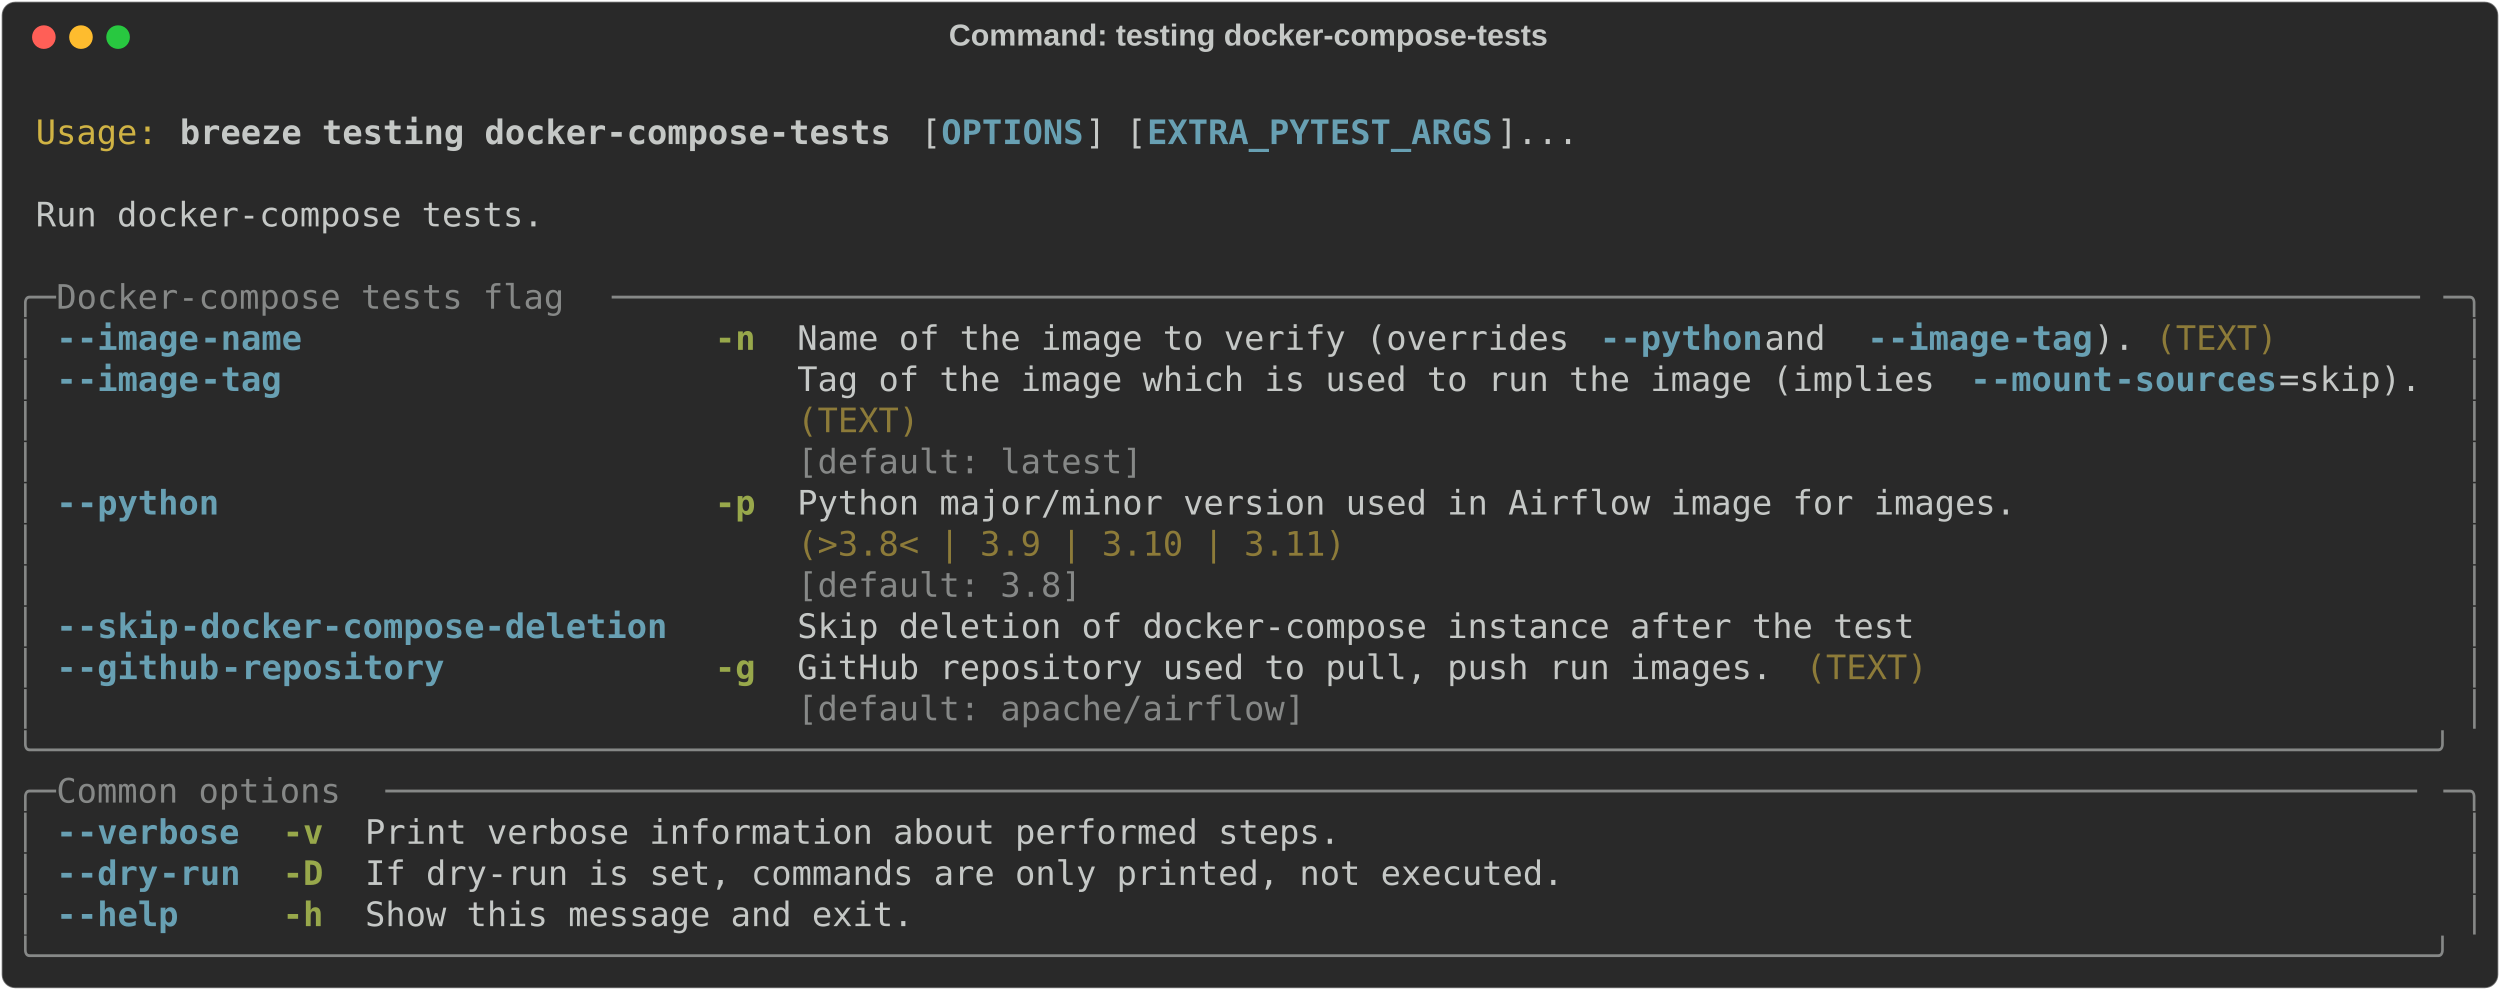
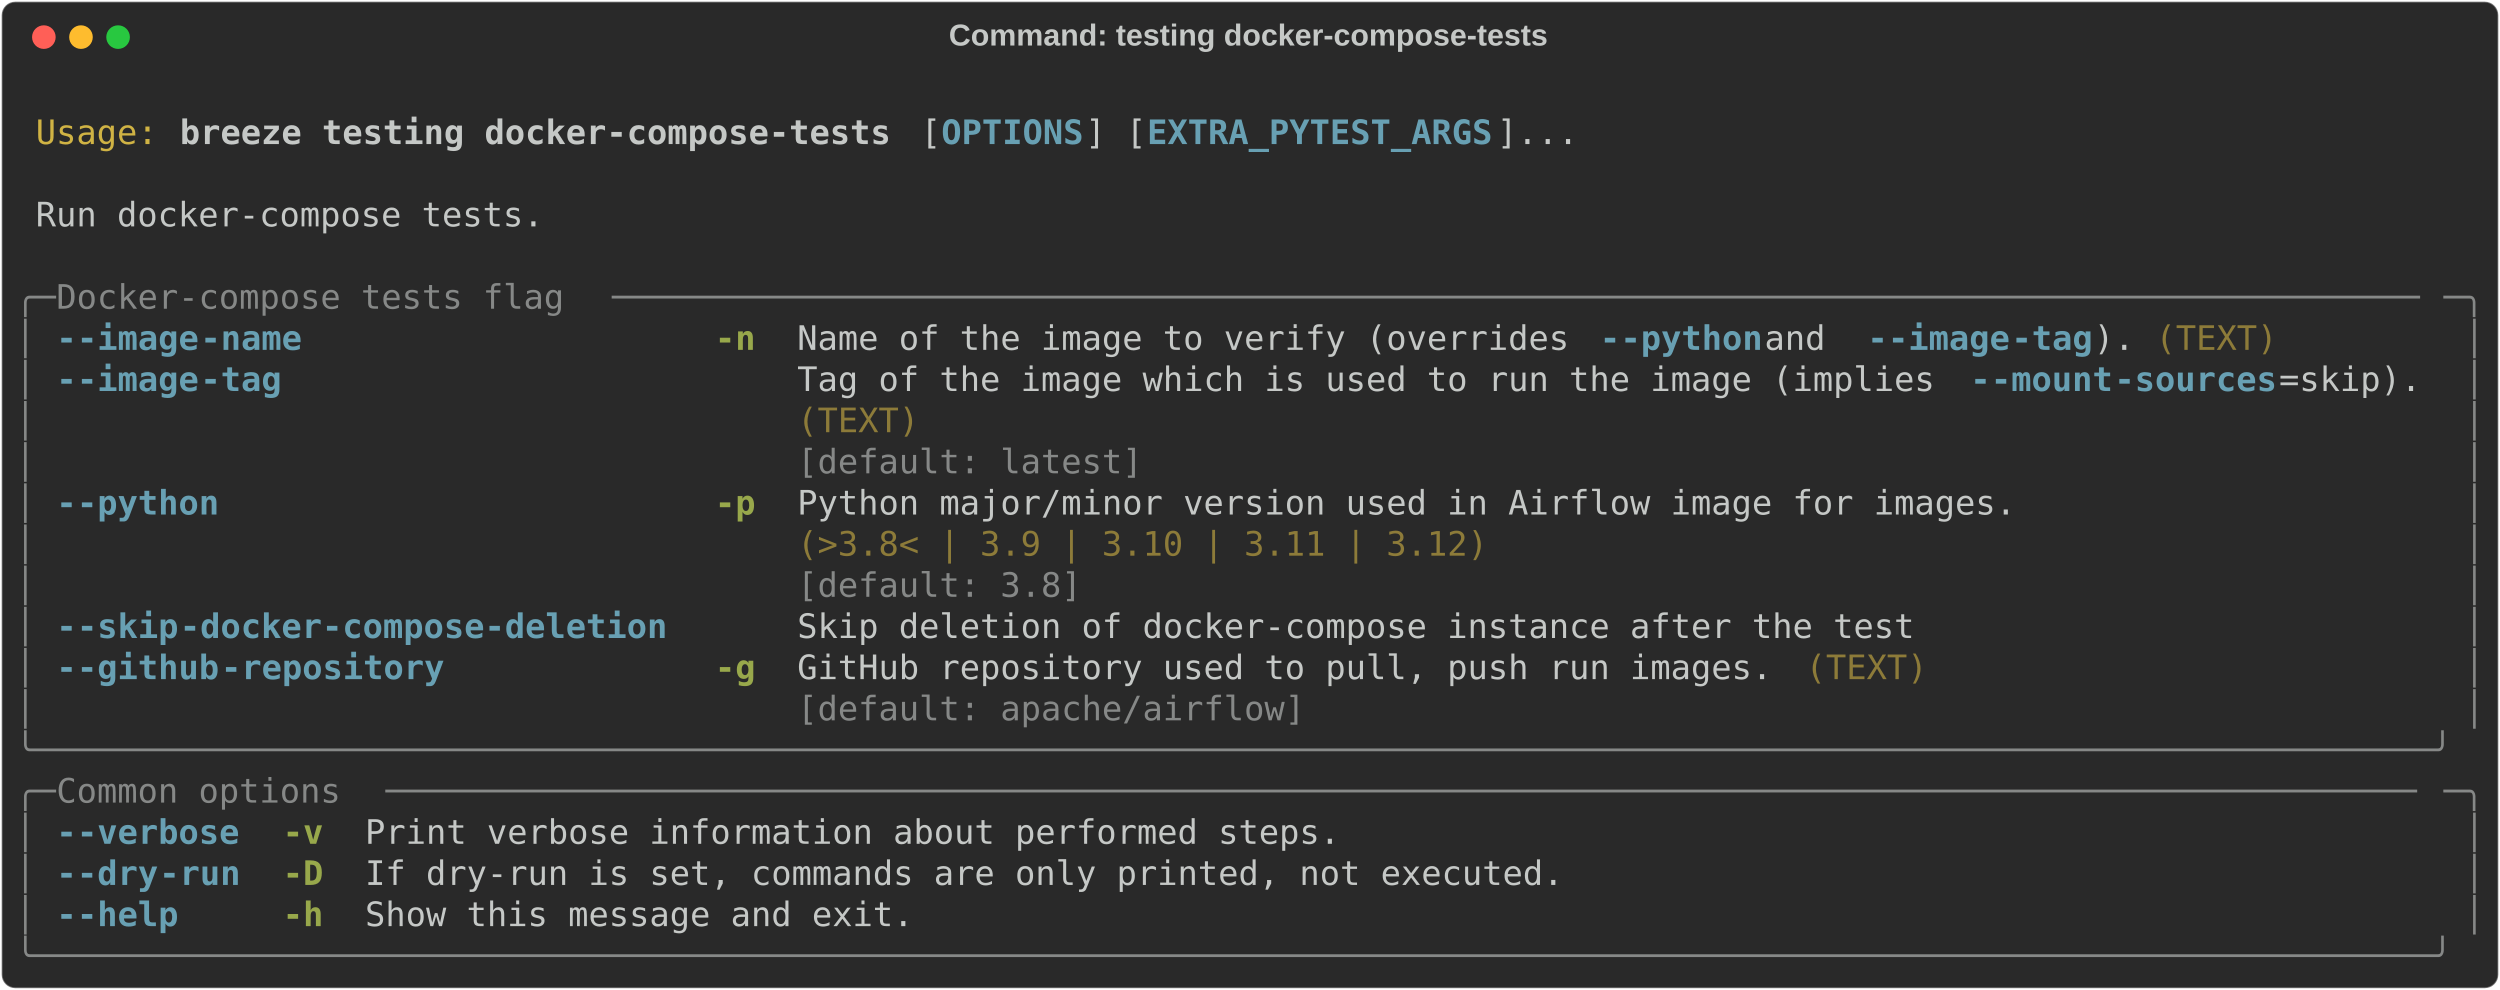
<svg xmlns="http://www.w3.org/2000/svg" class="rich-terminal" viewBox="0 0 1482 586.8">
  <style>

    @font-face {
        font-family: "Fira Code";
        src: local("FiraCode-Regular"),
                url("https://cdnjs.cloudflare.com/ajax/libs/firacode/6.2.0/woff2/FiraCode-Regular.woff2") format("woff2"),
                url("https://cdnjs.cloudflare.com/ajax/libs/firacode/6.2.0/woff/FiraCode-Regular.woff") format("woff");
        font-style: normal;
        font-weight: 400;
    }
    @font-face {
        font-family: "Fira Code";
        src: local("FiraCode-Bold"),
                url("https://cdnjs.cloudflare.com/ajax/libs/firacode/6.2.0/woff2/FiraCode-Bold.woff2") format("woff2"),
                url("https://cdnjs.cloudflare.com/ajax/libs/firacode/6.2.0/woff/FiraCode-Bold.woff") format("woff");
        font-style: bold;
        font-weight: 700;
    }

    .breeze-testing-docker-compose-tests-matrix {
        font-family: Fira Code, monospace;
        font-size: 20px;
        line-height: 24.4px;
        font-variant-east-asian: full-width;
    }

    .breeze-testing-docker-compose-tests-title {
        font-size: 18px;
        font-weight: bold;
        font-family: arial;
    }

    .breeze-testing-docker-compose-tests-r1 { fill: #c5c8c6 }
.breeze-testing-docker-compose-tests-r2 { fill: #d0b344 }
.breeze-testing-docker-compose-tests-r3 { fill: #c5c8c6;font-weight: bold }
.breeze-testing-docker-compose-tests-r4 { fill: #68a0b3;font-weight: bold }
.breeze-testing-docker-compose-tests-r5 { fill: #868887 }
.breeze-testing-docker-compose-tests-r6 { fill: #98a84b;font-weight: bold }
.breeze-testing-docker-compose-tests-r7 { fill: #8d7b39 }
    </style>
  <defs>
    <clipPath id="breeze-testing-docker-compose-tests-clip-terminal">
      <rect x="0" y="0" width="1463.0" height="535.8" />
    </clipPath>
    <clipPath id="breeze-testing-docker-compose-tests-line-0">
      <rect x="0" y="1.5" width="1464" height="24.65" />
    </clipPath>
    <clipPath id="breeze-testing-docker-compose-tests-line-1">
      <rect x="0" y="25.9" width="1464" height="24.65" />
    </clipPath>
    <clipPath id="breeze-testing-docker-compose-tests-line-2">
      <rect x="0" y="50.3" width="1464" height="24.65" />
    </clipPath>
    <clipPath id="breeze-testing-docker-compose-tests-line-3">
      <rect x="0" y="74.7" width="1464" height="24.65" />
    </clipPath>
    <clipPath id="breeze-testing-docker-compose-tests-line-4">
      <rect x="0" y="99.1" width="1464" height="24.65" />
    </clipPath>
    <clipPath id="breeze-testing-docker-compose-tests-line-5">
      <rect x="0" y="123.5" width="1464" height="24.65" />
    </clipPath>
    <clipPath id="breeze-testing-docker-compose-tests-line-6">
      <rect x="0" y="147.9" width="1464" height="24.65" />
    </clipPath>
    <clipPath id="breeze-testing-docker-compose-tests-line-7">
      <rect x="0" y="172.3" width="1464" height="24.65" />
    </clipPath>
    <clipPath id="breeze-testing-docker-compose-tests-line-8">
      <rect x="0" y="196.7" width="1464" height="24.65" />
    </clipPath>
    <clipPath id="breeze-testing-docker-compose-tests-line-9">
      <rect x="0" y="221.1" width="1464" height="24.65" />
    </clipPath>
    <clipPath id="breeze-testing-docker-compose-tests-line-10">
      <rect x="0" y="245.5" width="1464" height="24.65" />
    </clipPath>
    <clipPath id="breeze-testing-docker-compose-tests-line-11">
      <rect x="0" y="269.9" width="1464" height="24.65" />
    </clipPath>
    <clipPath id="breeze-testing-docker-compose-tests-line-12">
      <rect x="0" y="294.3" width="1464" height="24.65" />
    </clipPath>
    <clipPath id="breeze-testing-docker-compose-tests-line-13">
      <rect x="0" y="318.7" width="1464" height="24.65" />
    </clipPath>
    <clipPath id="breeze-testing-docker-compose-tests-line-14">
      <rect x="0" y="343.1" width="1464" height="24.65" />
    </clipPath>
    <clipPath id="breeze-testing-docker-compose-tests-line-15">
      <rect x="0" y="367.5" width="1464" height="24.65" />
    </clipPath>
    <clipPath id="breeze-testing-docker-compose-tests-line-16">
      <rect x="0" y="391.9" width="1464" height="24.65" />
    </clipPath>
    <clipPath id="breeze-testing-docker-compose-tests-line-17">
      <rect x="0" y="416.3" width="1464" height="24.65" />
    </clipPath>
    <clipPath id="breeze-testing-docker-compose-tests-line-18">
      <rect x="0" y="440.7" width="1464" height="24.65" />
    </clipPath>
    <clipPath id="breeze-testing-docker-compose-tests-line-19">
      <rect x="0" y="465.1" width="1464" height="24.65" />
    </clipPath>
    <clipPath id="breeze-testing-docker-compose-tests-line-20">
      <rect x="0" y="489.5" width="1464" height="24.65" />
    </clipPath>
  </defs>
  <rect fill="#292929" stroke="rgba(255,255,255,0.35)" stroke-width="1" x="1" y="1" width="1480" height="584.8" rx="8" />
  <text class="breeze-testing-docker-compose-tests-title" fill="#c5c8c6" text-anchor="middle" x="740" y="27">Command: testing docker-compose-tests</text>
  <g transform="translate(26,22)">
    <circle cx="0" cy="0" r="7" fill="#ff5f57" />
    <circle cx="22" cy="0" r="7" fill="#febc2e" />
    <circle cx="44" cy="0" r="7" fill="#28c840" />
  </g>
  <g transform="translate(9, 41)" clip-path="url(#breeze-testing-docker-compose-tests-clip-terminal)">
    <g class="breeze-testing-docker-compose-tests-matrix">
      <text class="breeze-testing-docker-compose-tests-r1" x="1464" y="20" textLength="12.2" clip-path="url(#breeze-testing-docker-compose-tests-line-0)">
</text>
      <text class="breeze-testing-docker-compose-tests-r2" x="12.2" y="44.4" textLength="73.2" clip-path="url(#breeze-testing-docker-compose-tests-line-1)">Usage:</text>
      <text class="breeze-testing-docker-compose-tests-r3" x="97.6" y="44.4" textLength="427" clip-path="url(#breeze-testing-docker-compose-tests-line-1)">breeze testing docker-compose-tests</text>
      <text class="breeze-testing-docker-compose-tests-r1" x="536.8" y="44.4" textLength="12.2" clip-path="url(#breeze-testing-docker-compose-tests-line-1)">[</text>
      <text class="breeze-testing-docker-compose-tests-r4" x="549" y="44.4" textLength="85.4" clip-path="url(#breeze-testing-docker-compose-tests-line-1)">OPTIONS</text>
      <text class="breeze-testing-docker-compose-tests-r1" x="634.4" y="44.4" textLength="36.6" clip-path="url(#breeze-testing-docker-compose-tests-line-1)">] [</text>
      <text class="breeze-testing-docker-compose-tests-r4" x="671" y="44.4" textLength="207.4" clip-path="url(#breeze-testing-docker-compose-tests-line-1)">EXTRA_PYTEST_ARGS</text>
      <text class="breeze-testing-docker-compose-tests-r1" x="878.4" y="44.4" textLength="48.8" clip-path="url(#breeze-testing-docker-compose-tests-line-1)">]...</text>
      <text class="breeze-testing-docker-compose-tests-r1" x="1464" y="44.4" textLength="12.2" clip-path="url(#breeze-testing-docker-compose-tests-line-1)">
</text>
      <text class="breeze-testing-docker-compose-tests-r1" x="1464" y="68.8" textLength="12.2" clip-path="url(#breeze-testing-docker-compose-tests-line-2)">
</text>
      <text class="breeze-testing-docker-compose-tests-r1" x="12.2" y="93.2" textLength="305" clip-path="url(#breeze-testing-docker-compose-tests-line-3)">Run docker-compose tests.</text>
      <text class="breeze-testing-docker-compose-tests-r1" x="1464" y="93.2" textLength="12.2" clip-path="url(#breeze-testing-docker-compose-tests-line-3)">
</text>
      <text class="breeze-testing-docker-compose-tests-r1" x="1464" y="117.6" textLength="12.2" clip-path="url(#breeze-testing-docker-compose-tests-line-4)">
</text>
      <text class="breeze-testing-docker-compose-tests-r5" x="0" y="142" textLength="24.4" clip-path="url(#breeze-testing-docker-compose-tests-line-5)">╭─</text>
      <text class="breeze-testing-docker-compose-tests-r5" x="24.4" y="142" textLength="329.4" clip-path="url(#breeze-testing-docker-compose-tests-line-5)"> Docker-compose tests flag </text>
      <text class="breeze-testing-docker-compose-tests-r5" x="353.8" y="142" textLength="1085.8" clip-path="url(#breeze-testing-docker-compose-tests-line-5)">─────────────────────────────────────────────────────────────────────────────────────────</text>
      <text class="breeze-testing-docker-compose-tests-r5" x="1439.6" y="142" textLength="24.4" clip-path="url(#breeze-testing-docker-compose-tests-line-5)">─╮</text>
      <text class="breeze-testing-docker-compose-tests-r1" x="1464" y="142" textLength="12.2" clip-path="url(#breeze-testing-docker-compose-tests-line-5)">
</text>
      <text class="breeze-testing-docker-compose-tests-r5" x="0" y="166.4" textLength="12.2" clip-path="url(#breeze-testing-docker-compose-tests-line-6)">│</text>
      <text class="breeze-testing-docker-compose-tests-r4" x="24.4" y="166.4" textLength="12.2" clip-path="url(#breeze-testing-docker-compose-tests-line-6)">-</text>
      <text class="breeze-testing-docker-compose-tests-r4" x="36.6" y="166.4" textLength="73.2" clip-path="url(#breeze-testing-docker-compose-tests-line-6)">-image</text>
      <text class="breeze-testing-docker-compose-tests-r4" x="109.8" y="166.4" textLength="61" clip-path="url(#breeze-testing-docker-compose-tests-line-6)">-name</text>
      <text class="breeze-testing-docker-compose-tests-r6" x="414.8" y="166.4" textLength="24.4" clip-path="url(#breeze-testing-docker-compose-tests-line-6)">-n</text>
      <text class="breeze-testing-docker-compose-tests-r1" x="463.6" y="166.4" textLength="475.8" clip-path="url(#breeze-testing-docker-compose-tests-line-6)">Name of the image to verify (overrides </text>
      <text class="breeze-testing-docker-compose-tests-r4" x="939.4" y="166.4" textLength="12.2" clip-path="url(#breeze-testing-docker-compose-tests-line-6)">-</text>
      <text class="breeze-testing-docker-compose-tests-r4" x="951.6" y="166.4" textLength="85.4" clip-path="url(#breeze-testing-docker-compose-tests-line-6)">-python</text>
      <text class="breeze-testing-docker-compose-tests-r1" x="1037" y="166.4" textLength="61" clip-path="url(#breeze-testing-docker-compose-tests-line-6)"> and </text>
      <text class="breeze-testing-docker-compose-tests-r4" x="1098" y="166.4" textLength="12.2" clip-path="url(#breeze-testing-docker-compose-tests-line-6)">-</text>
      <text class="breeze-testing-docker-compose-tests-r4" x="1110.2" y="166.4" textLength="73.2" clip-path="url(#breeze-testing-docker-compose-tests-line-6)">-image</text>
      <text class="breeze-testing-docker-compose-tests-r4" x="1183.4" y="166.4" textLength="48.8" clip-path="url(#breeze-testing-docker-compose-tests-line-6)">-tag</text>
      <text class="breeze-testing-docker-compose-tests-r1" x="1232.2" y="166.4" textLength="24.4" clip-path="url(#breeze-testing-docker-compose-tests-line-6)">).</text>
      <text class="breeze-testing-docker-compose-tests-r7" x="1268.8" y="166.4" textLength="73.2" clip-path="url(#breeze-testing-docker-compose-tests-line-6)">(TEXT)</text>
      <text class="breeze-testing-docker-compose-tests-r5" x="1451.8" y="166.4" textLength="12.2" clip-path="url(#breeze-testing-docker-compose-tests-line-6)">│</text>
      <text class="breeze-testing-docker-compose-tests-r1" x="1464" y="166.4" textLength="12.2" clip-path="url(#breeze-testing-docker-compose-tests-line-6)">
</text>
      <text class="breeze-testing-docker-compose-tests-r5" x="0" y="190.8" textLength="12.2" clip-path="url(#breeze-testing-docker-compose-tests-line-7)">│</text>
      <text class="breeze-testing-docker-compose-tests-r4" x="24.4" y="190.8" textLength="12.2" clip-path="url(#breeze-testing-docker-compose-tests-line-7)">-</text>
      <text class="breeze-testing-docker-compose-tests-r4" x="36.6" y="190.8" textLength="73.2" clip-path="url(#breeze-testing-docker-compose-tests-line-7)">-image</text>
      <text class="breeze-testing-docker-compose-tests-r4" x="109.8" y="190.8" textLength="48.8" clip-path="url(#breeze-testing-docker-compose-tests-line-7)">-tag</text>
      <text class="breeze-testing-docker-compose-tests-r1" x="463.6" y="190.8" textLength="695.4" clip-path="url(#breeze-testing-docker-compose-tests-line-7)">Tag of the image which is used to run the image (implies </text>
      <text class="breeze-testing-docker-compose-tests-r4" x="1159" y="190.8" textLength="12.2" clip-path="url(#breeze-testing-docker-compose-tests-line-7)">-</text>
      <text class="breeze-testing-docker-compose-tests-r4" x="1171.2" y="190.8" textLength="73.2" clip-path="url(#breeze-testing-docker-compose-tests-line-7)">-mount</text>
      <text class="breeze-testing-docker-compose-tests-r4" x="1244.4" y="190.8" textLength="97.6" clip-path="url(#breeze-testing-docker-compose-tests-line-7)">-sources</text>
      <text class="breeze-testing-docker-compose-tests-r1" x="1342" y="190.8" textLength="85.4" clip-path="url(#breeze-testing-docker-compose-tests-line-7)">=skip).</text>
      <text class="breeze-testing-docker-compose-tests-r5" x="1451.8" y="190.8" textLength="12.2" clip-path="url(#breeze-testing-docker-compose-tests-line-7)">│</text>
      <text class="breeze-testing-docker-compose-tests-r1" x="1464" y="190.8" textLength="12.2" clip-path="url(#breeze-testing-docker-compose-tests-line-7)">
</text>
      <text class="breeze-testing-docker-compose-tests-r5" x="0" y="215.2" textLength="12.2" clip-path="url(#breeze-testing-docker-compose-tests-line-8)">│</text>
      <text class="breeze-testing-docker-compose-tests-r7" x="463.6" y="215.2" textLength="963.8" clip-path="url(#breeze-testing-docker-compose-tests-line-8)">(TEXT)                                                                         </text>
      <text class="breeze-testing-docker-compose-tests-r5" x="1451.8" y="215.2" textLength="12.2" clip-path="url(#breeze-testing-docker-compose-tests-line-8)">│</text>
      <text class="breeze-testing-docker-compose-tests-r1" x="1464" y="215.2" textLength="12.2" clip-path="url(#breeze-testing-docker-compose-tests-line-8)">
</text>
      <text class="breeze-testing-docker-compose-tests-r5" x="0" y="239.6" textLength="12.2" clip-path="url(#breeze-testing-docker-compose-tests-line-9)">│</text>
      <text class="breeze-testing-docker-compose-tests-r5" x="463.6" y="239.6" textLength="963.8" clip-path="url(#breeze-testing-docker-compose-tests-line-9)">[default: latest]                                                              </text>
      <text class="breeze-testing-docker-compose-tests-r5" x="1451.8" y="239.6" textLength="12.2" clip-path="url(#breeze-testing-docker-compose-tests-line-9)">│</text>
      <text class="breeze-testing-docker-compose-tests-r1" x="1464" y="239.6" textLength="12.2" clip-path="url(#breeze-testing-docker-compose-tests-line-9)">
</text>
      <text class="breeze-testing-docker-compose-tests-r5" x="0" y="264" textLength="12.2" clip-path="url(#breeze-testing-docker-compose-tests-line-10)">│</text>
      <text class="breeze-testing-docker-compose-tests-r4" x="24.4" y="264" textLength="12.2" clip-path="url(#breeze-testing-docker-compose-tests-line-10)">-</text>
      <text class="breeze-testing-docker-compose-tests-r4" x="36.6" y="264" textLength="85.4" clip-path="url(#breeze-testing-docker-compose-tests-line-10)">-python</text>
      <text class="breeze-testing-docker-compose-tests-r6" x="414.8" y="264" textLength="24.4" clip-path="url(#breeze-testing-docker-compose-tests-line-10)">-p</text>
      <text class="breeze-testing-docker-compose-tests-r1" x="463.6" y="264" textLength="732" clip-path="url(#breeze-testing-docker-compose-tests-line-10)">Python major/minor version used in Airflow image for images.</text>
      <text class="breeze-testing-docker-compose-tests-r5" x="1451.8" y="264" textLength="12.2" clip-path="url(#breeze-testing-docker-compose-tests-line-10)">│</text>
      <text class="breeze-testing-docker-compose-tests-r1" x="1464" y="264" textLength="12.2" clip-path="url(#breeze-testing-docker-compose-tests-line-10)">
</text>
      <text class="breeze-testing-docker-compose-tests-r5" x="0" y="288.4" textLength="12.2" clip-path="url(#breeze-testing-docker-compose-tests-line-11)">│</text>
-       <text class="breeze-testing-docker-compose-tests-r7" x="463.6" y="288.4" textLength="732" clip-path="url(#breeze-testing-docker-compose-tests-line-11)">(&gt;3.8&lt; | 3.9 | 3.10 | 3.11)                                 </text>
+       <text class="breeze-testing-docker-compose-tests-r7" x="463.6" y="288.4" textLength="732" clip-path="url(#breeze-testing-docker-compose-tests-line-11)">(&gt;3.8&lt; | 3.9 | 3.10 | 3.11 | 3.12)                          </text>
      <text class="breeze-testing-docker-compose-tests-r5" x="1451.8" y="288.4" textLength="12.2" clip-path="url(#breeze-testing-docker-compose-tests-line-11)">│</text>
      <text class="breeze-testing-docker-compose-tests-r1" x="1464" y="288.4" textLength="12.2" clip-path="url(#breeze-testing-docker-compose-tests-line-11)">
</text>
      <text class="breeze-testing-docker-compose-tests-r5" x="0" y="312.8" textLength="12.2" clip-path="url(#breeze-testing-docker-compose-tests-line-12)">│</text>
      <text class="breeze-testing-docker-compose-tests-r5" x="463.6" y="312.8" textLength="732" clip-path="url(#breeze-testing-docker-compose-tests-line-12)">[default: 3.8]                                              </text>
      <text class="breeze-testing-docker-compose-tests-r5" x="1451.8" y="312.8" textLength="12.2" clip-path="url(#breeze-testing-docker-compose-tests-line-12)">│</text>
      <text class="breeze-testing-docker-compose-tests-r1" x="1464" y="312.8" textLength="12.2" clip-path="url(#breeze-testing-docker-compose-tests-line-12)">
</text>
      <text class="breeze-testing-docker-compose-tests-r5" x="0" y="337.2" textLength="12.2" clip-path="url(#breeze-testing-docker-compose-tests-line-13)">│</text>
      <text class="breeze-testing-docker-compose-tests-r4" x="24.4" y="337.2" textLength="12.2" clip-path="url(#breeze-testing-docker-compose-tests-line-13)">-</text>
      <text class="breeze-testing-docker-compose-tests-r4" x="36.6" y="337.2" textLength="61" clip-path="url(#breeze-testing-docker-compose-tests-line-13)">-skip</text>
      <text class="breeze-testing-docker-compose-tests-r4" x="97.6" y="337.2" textLength="292.8" clip-path="url(#breeze-testing-docker-compose-tests-line-13)">-docker-compose-deletion</text>
      <text class="breeze-testing-docker-compose-tests-r1" x="463.6" y="337.2" textLength="671" clip-path="url(#breeze-testing-docker-compose-tests-line-13)">Skip deletion of docker-compose instance after the test</text>
      <text class="breeze-testing-docker-compose-tests-r5" x="1451.8" y="337.2" textLength="12.2" clip-path="url(#breeze-testing-docker-compose-tests-line-13)">│</text>
      <text class="breeze-testing-docker-compose-tests-r1" x="1464" y="337.2" textLength="12.2" clip-path="url(#breeze-testing-docker-compose-tests-line-13)">
</text>
      <text class="breeze-testing-docker-compose-tests-r5" x="0" y="361.6" textLength="12.2" clip-path="url(#breeze-testing-docker-compose-tests-line-14)">│</text>
      <text class="breeze-testing-docker-compose-tests-r4" x="24.4" y="361.6" textLength="12.2" clip-path="url(#breeze-testing-docker-compose-tests-line-14)">-</text>
      <text class="breeze-testing-docker-compose-tests-r4" x="36.6" y="361.6" textLength="85.4" clip-path="url(#breeze-testing-docker-compose-tests-line-14)">-github</text>
      <text class="breeze-testing-docker-compose-tests-r4" x="122" y="361.6" textLength="134.2" clip-path="url(#breeze-testing-docker-compose-tests-line-14)">-repository</text>
      <text class="breeze-testing-docker-compose-tests-r6" x="414.8" y="361.6" textLength="24.4" clip-path="url(#breeze-testing-docker-compose-tests-line-14)">-g</text>
      <text class="breeze-testing-docker-compose-tests-r1" x="463.6" y="361.6" textLength="585.6" clip-path="url(#breeze-testing-docker-compose-tests-line-14)">GitHub repository used to pull, push run images.</text>
      <text class="breeze-testing-docker-compose-tests-r7" x="1061.4" y="361.6" textLength="73.2" clip-path="url(#breeze-testing-docker-compose-tests-line-14)">(TEXT)</text>
      <text class="breeze-testing-docker-compose-tests-r5" x="1451.8" y="361.6" textLength="12.2" clip-path="url(#breeze-testing-docker-compose-tests-line-14)">│</text>
      <text class="breeze-testing-docker-compose-tests-r1" x="1464" y="361.6" textLength="12.2" clip-path="url(#breeze-testing-docker-compose-tests-line-14)">
</text>
      <text class="breeze-testing-docker-compose-tests-r5" x="0" y="386" textLength="12.2" clip-path="url(#breeze-testing-docker-compose-tests-line-15)">│</text>
      <text class="breeze-testing-docker-compose-tests-r5" x="463.6" y="386" textLength="585.6" clip-path="url(#breeze-testing-docker-compose-tests-line-15)">[default: apache/airflow]                       </text>
      <text class="breeze-testing-docker-compose-tests-r5" x="1451.8" y="386" textLength="12.2" clip-path="url(#breeze-testing-docker-compose-tests-line-15)">│</text>
      <text class="breeze-testing-docker-compose-tests-r1" x="1464" y="386" textLength="12.2" clip-path="url(#breeze-testing-docker-compose-tests-line-15)">
</text>
      <text class="breeze-testing-docker-compose-tests-r5" x="0" y="410.4" textLength="1464" clip-path="url(#breeze-testing-docker-compose-tests-line-16)">╰──────────────────────────────────────────────────────────────────────────────────────────────────────────────────────╯</text>
      <text class="breeze-testing-docker-compose-tests-r1" x="1464" y="410.4" textLength="12.2" clip-path="url(#breeze-testing-docker-compose-tests-line-16)">
</text>
      <text class="breeze-testing-docker-compose-tests-r5" x="0" y="434.8" textLength="24.4" clip-path="url(#breeze-testing-docker-compose-tests-line-17)">╭─</text>
      <text class="breeze-testing-docker-compose-tests-r5" x="24.4" y="434.8" textLength="195.2" clip-path="url(#breeze-testing-docker-compose-tests-line-17)"> Common options </text>
      <text class="breeze-testing-docker-compose-tests-r5" x="219.6" y="434.8" textLength="1220" clip-path="url(#breeze-testing-docker-compose-tests-line-17)">────────────────────────────────────────────────────────────────────────────────────────────────────</text>
      <text class="breeze-testing-docker-compose-tests-r5" x="1439.6" y="434.8" textLength="24.4" clip-path="url(#breeze-testing-docker-compose-tests-line-17)">─╮</text>
      <text class="breeze-testing-docker-compose-tests-r1" x="1464" y="434.8" textLength="12.2" clip-path="url(#breeze-testing-docker-compose-tests-line-17)">
</text>
      <text class="breeze-testing-docker-compose-tests-r5" x="0" y="459.2" textLength="12.2" clip-path="url(#breeze-testing-docker-compose-tests-line-18)">│</text>
      <text class="breeze-testing-docker-compose-tests-r4" x="24.4" y="459.2" textLength="12.2" clip-path="url(#breeze-testing-docker-compose-tests-line-18)">-</text>
      <text class="breeze-testing-docker-compose-tests-r4" x="36.6" y="459.2" textLength="97.6" clip-path="url(#breeze-testing-docker-compose-tests-line-18)">-verbose</text>
      <text class="breeze-testing-docker-compose-tests-r6" x="158.6" y="459.2" textLength="24.4" clip-path="url(#breeze-testing-docker-compose-tests-line-18)">-v</text>
      <text class="breeze-testing-docker-compose-tests-r1" x="207.4" y="459.2" textLength="585.6" clip-path="url(#breeze-testing-docker-compose-tests-line-18)">Print verbose information about performed steps.</text>
      <text class="breeze-testing-docker-compose-tests-r5" x="1451.8" y="459.2" textLength="12.2" clip-path="url(#breeze-testing-docker-compose-tests-line-18)">│</text>
      <text class="breeze-testing-docker-compose-tests-r1" x="1464" y="459.2" textLength="12.2" clip-path="url(#breeze-testing-docker-compose-tests-line-18)">
</text>
      <text class="breeze-testing-docker-compose-tests-r5" x="0" y="483.6" textLength="12.2" clip-path="url(#breeze-testing-docker-compose-tests-line-19)">│</text>
      <text class="breeze-testing-docker-compose-tests-r4" x="24.4" y="483.6" textLength="12.2" clip-path="url(#breeze-testing-docker-compose-tests-line-19)">-</text>
      <text class="breeze-testing-docker-compose-tests-r4" x="36.6" y="483.6" textLength="48.8" clip-path="url(#breeze-testing-docker-compose-tests-line-19)">-dry</text>
      <text class="breeze-testing-docker-compose-tests-r4" x="85.4" y="483.6" textLength="48.8" clip-path="url(#breeze-testing-docker-compose-tests-line-19)">-run</text>
      <text class="breeze-testing-docker-compose-tests-r6" x="158.6" y="483.6" textLength="24.4" clip-path="url(#breeze-testing-docker-compose-tests-line-19)">-D</text>
      <text class="breeze-testing-docker-compose-tests-r1" x="207.4" y="483.6" textLength="719.8" clip-path="url(#breeze-testing-docker-compose-tests-line-19)">If dry-run is set, commands are only printed, not executed.</text>
      <text class="breeze-testing-docker-compose-tests-r5" x="1451.8" y="483.6" textLength="12.2" clip-path="url(#breeze-testing-docker-compose-tests-line-19)">│</text>
      <text class="breeze-testing-docker-compose-tests-r1" x="1464" y="483.6" textLength="12.2" clip-path="url(#breeze-testing-docker-compose-tests-line-19)">
</text>
      <text class="breeze-testing-docker-compose-tests-r5" x="0" y="508" textLength="12.2" clip-path="url(#breeze-testing-docker-compose-tests-line-20)">│</text>
      <text class="breeze-testing-docker-compose-tests-r4" x="24.4" y="508" textLength="12.2" clip-path="url(#breeze-testing-docker-compose-tests-line-20)">-</text>
      <text class="breeze-testing-docker-compose-tests-r4" x="36.6" y="508" textLength="61" clip-path="url(#breeze-testing-docker-compose-tests-line-20)">-help</text>
      <text class="breeze-testing-docker-compose-tests-r6" x="158.6" y="508" textLength="24.4" clip-path="url(#breeze-testing-docker-compose-tests-line-20)">-h</text>
      <text class="breeze-testing-docker-compose-tests-r1" x="207.4" y="508" textLength="329.4" clip-path="url(#breeze-testing-docker-compose-tests-line-20)">Show this message and exit.</text>
      <text class="breeze-testing-docker-compose-tests-r5" x="1451.8" y="508" textLength="12.2" clip-path="url(#breeze-testing-docker-compose-tests-line-20)">│</text>
      <text class="breeze-testing-docker-compose-tests-r1" x="1464" y="508" textLength="12.2" clip-path="url(#breeze-testing-docker-compose-tests-line-20)">
</text>
      <text class="breeze-testing-docker-compose-tests-r5" x="0" y="532.4" textLength="1464" clip-path="url(#breeze-testing-docker-compose-tests-line-21)">╰──────────────────────────────────────────────────────────────────────────────────────────────────────────────────────╯</text>
      <text class="breeze-testing-docker-compose-tests-r1" x="1464" y="532.4" textLength="12.2" clip-path="url(#breeze-testing-docker-compose-tests-line-21)">
</text>
    </g>
  </g>
</svg>
